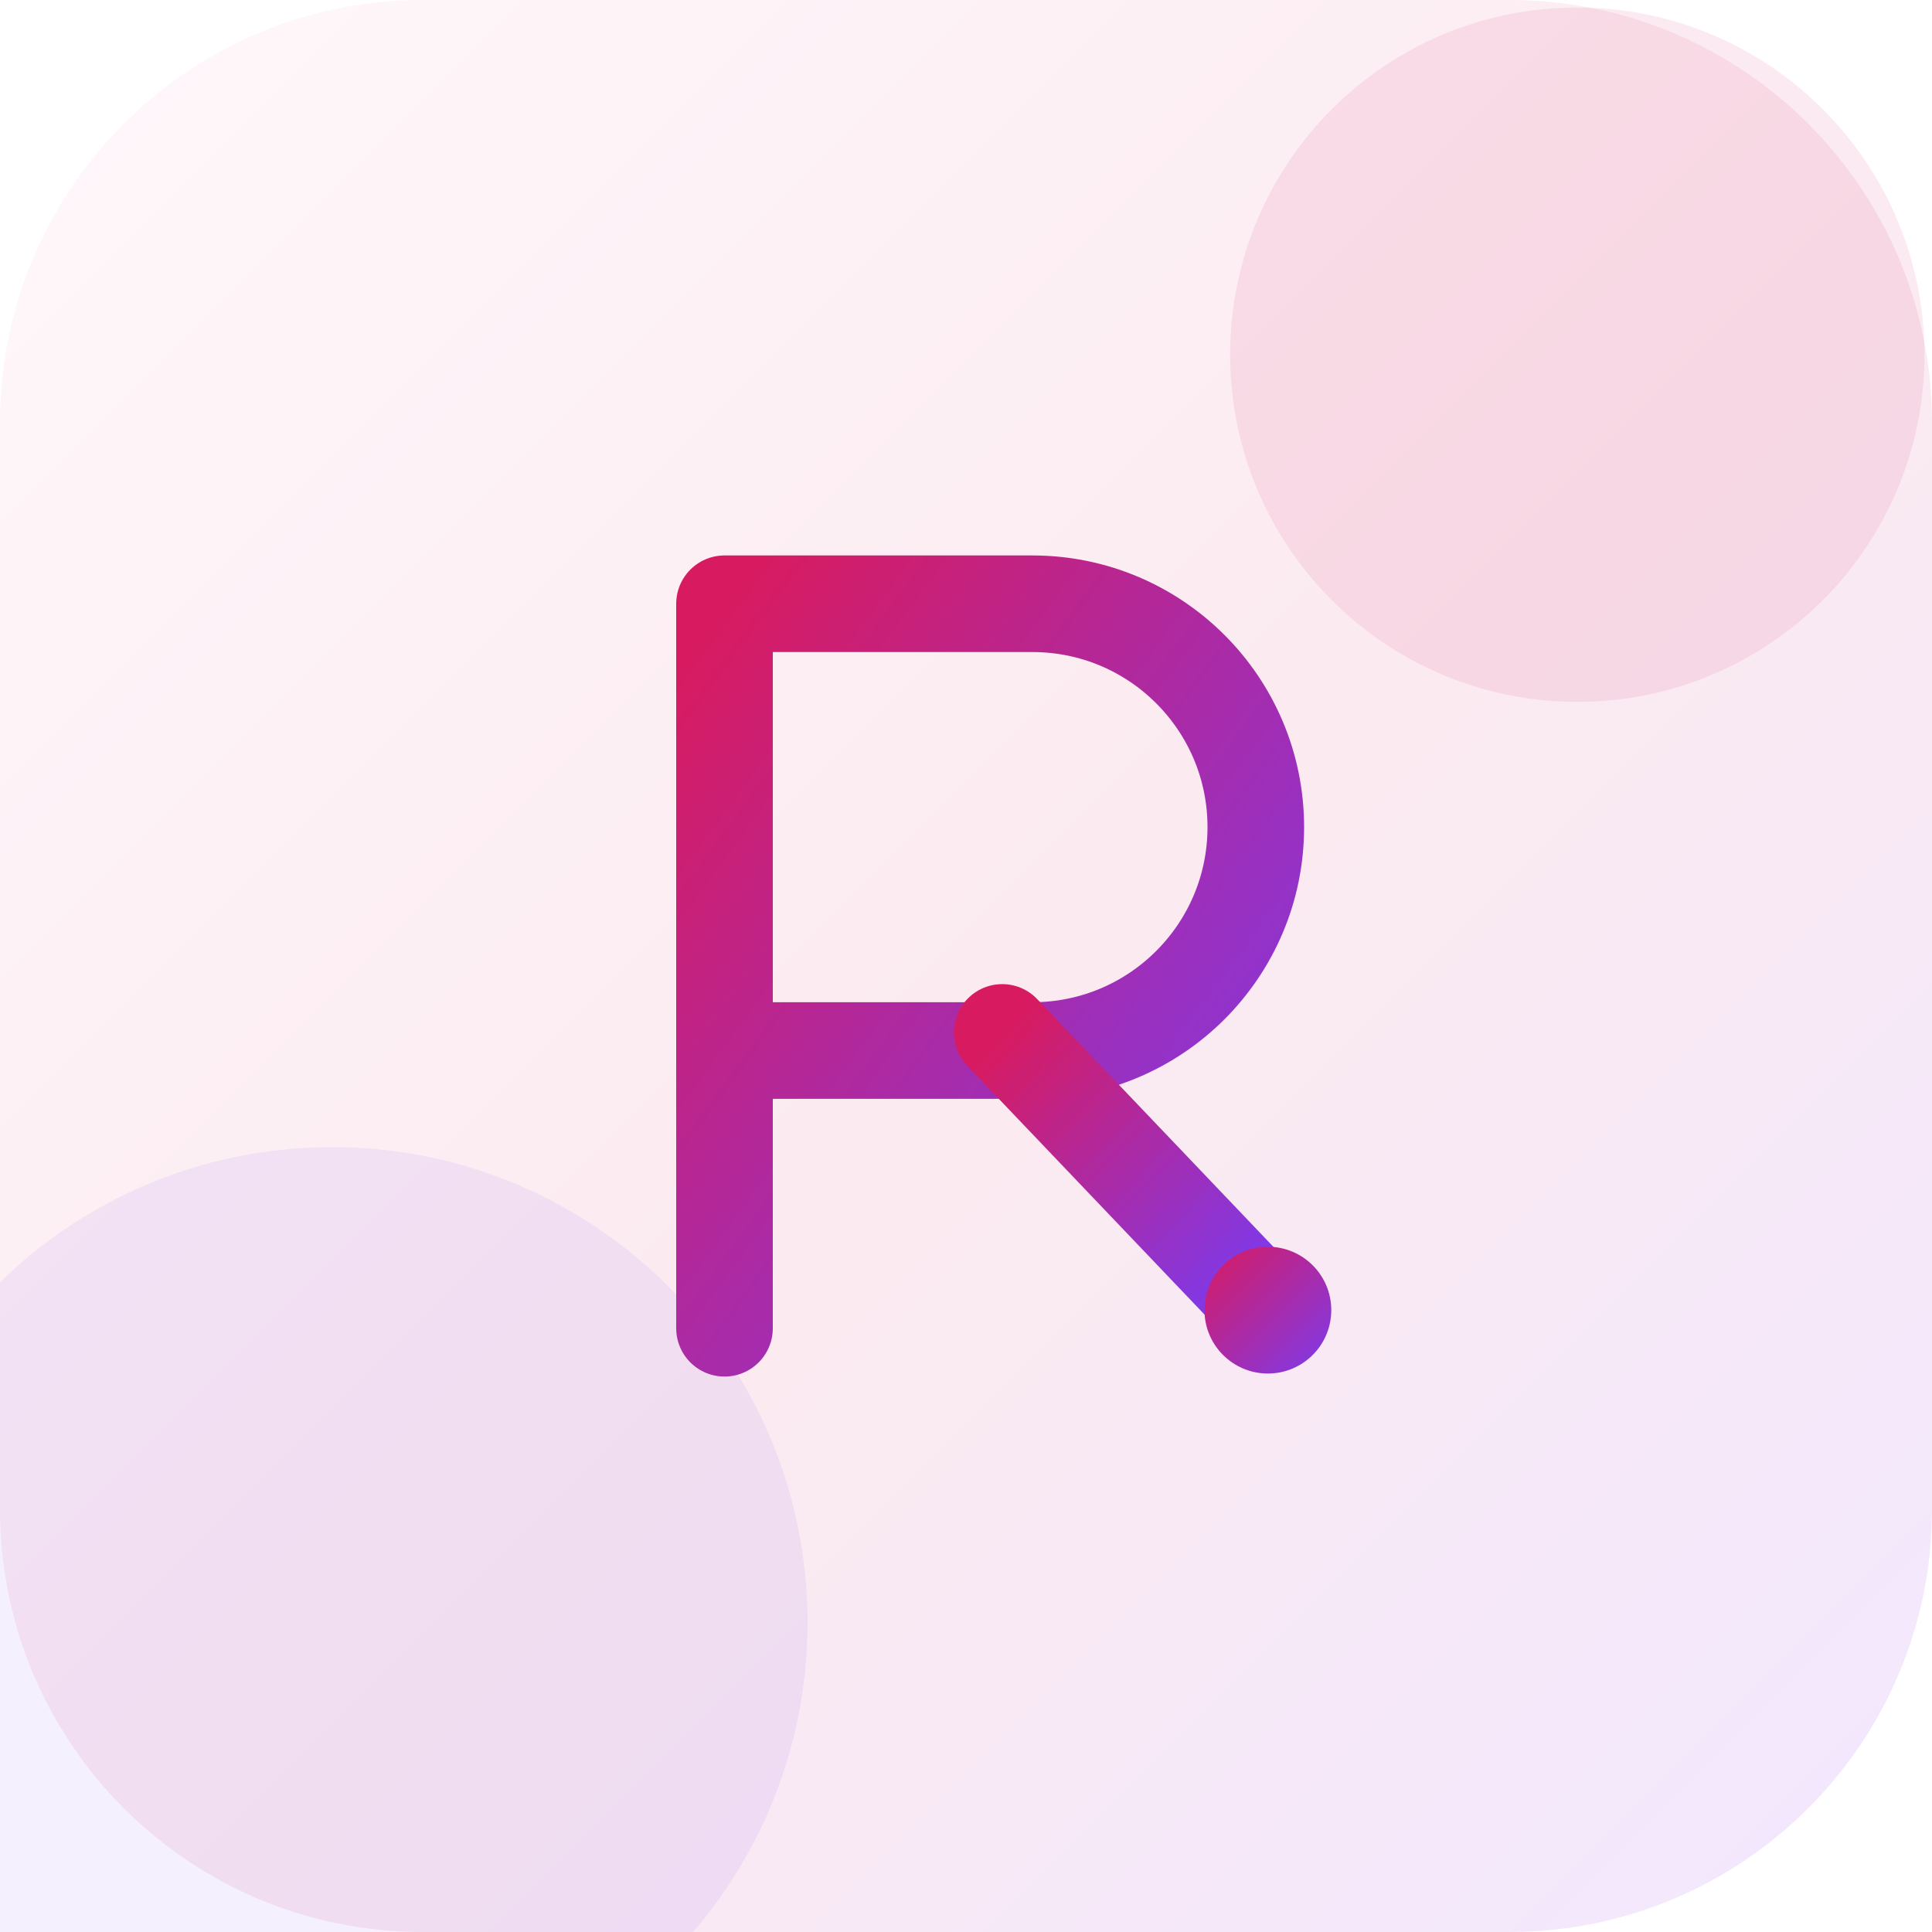
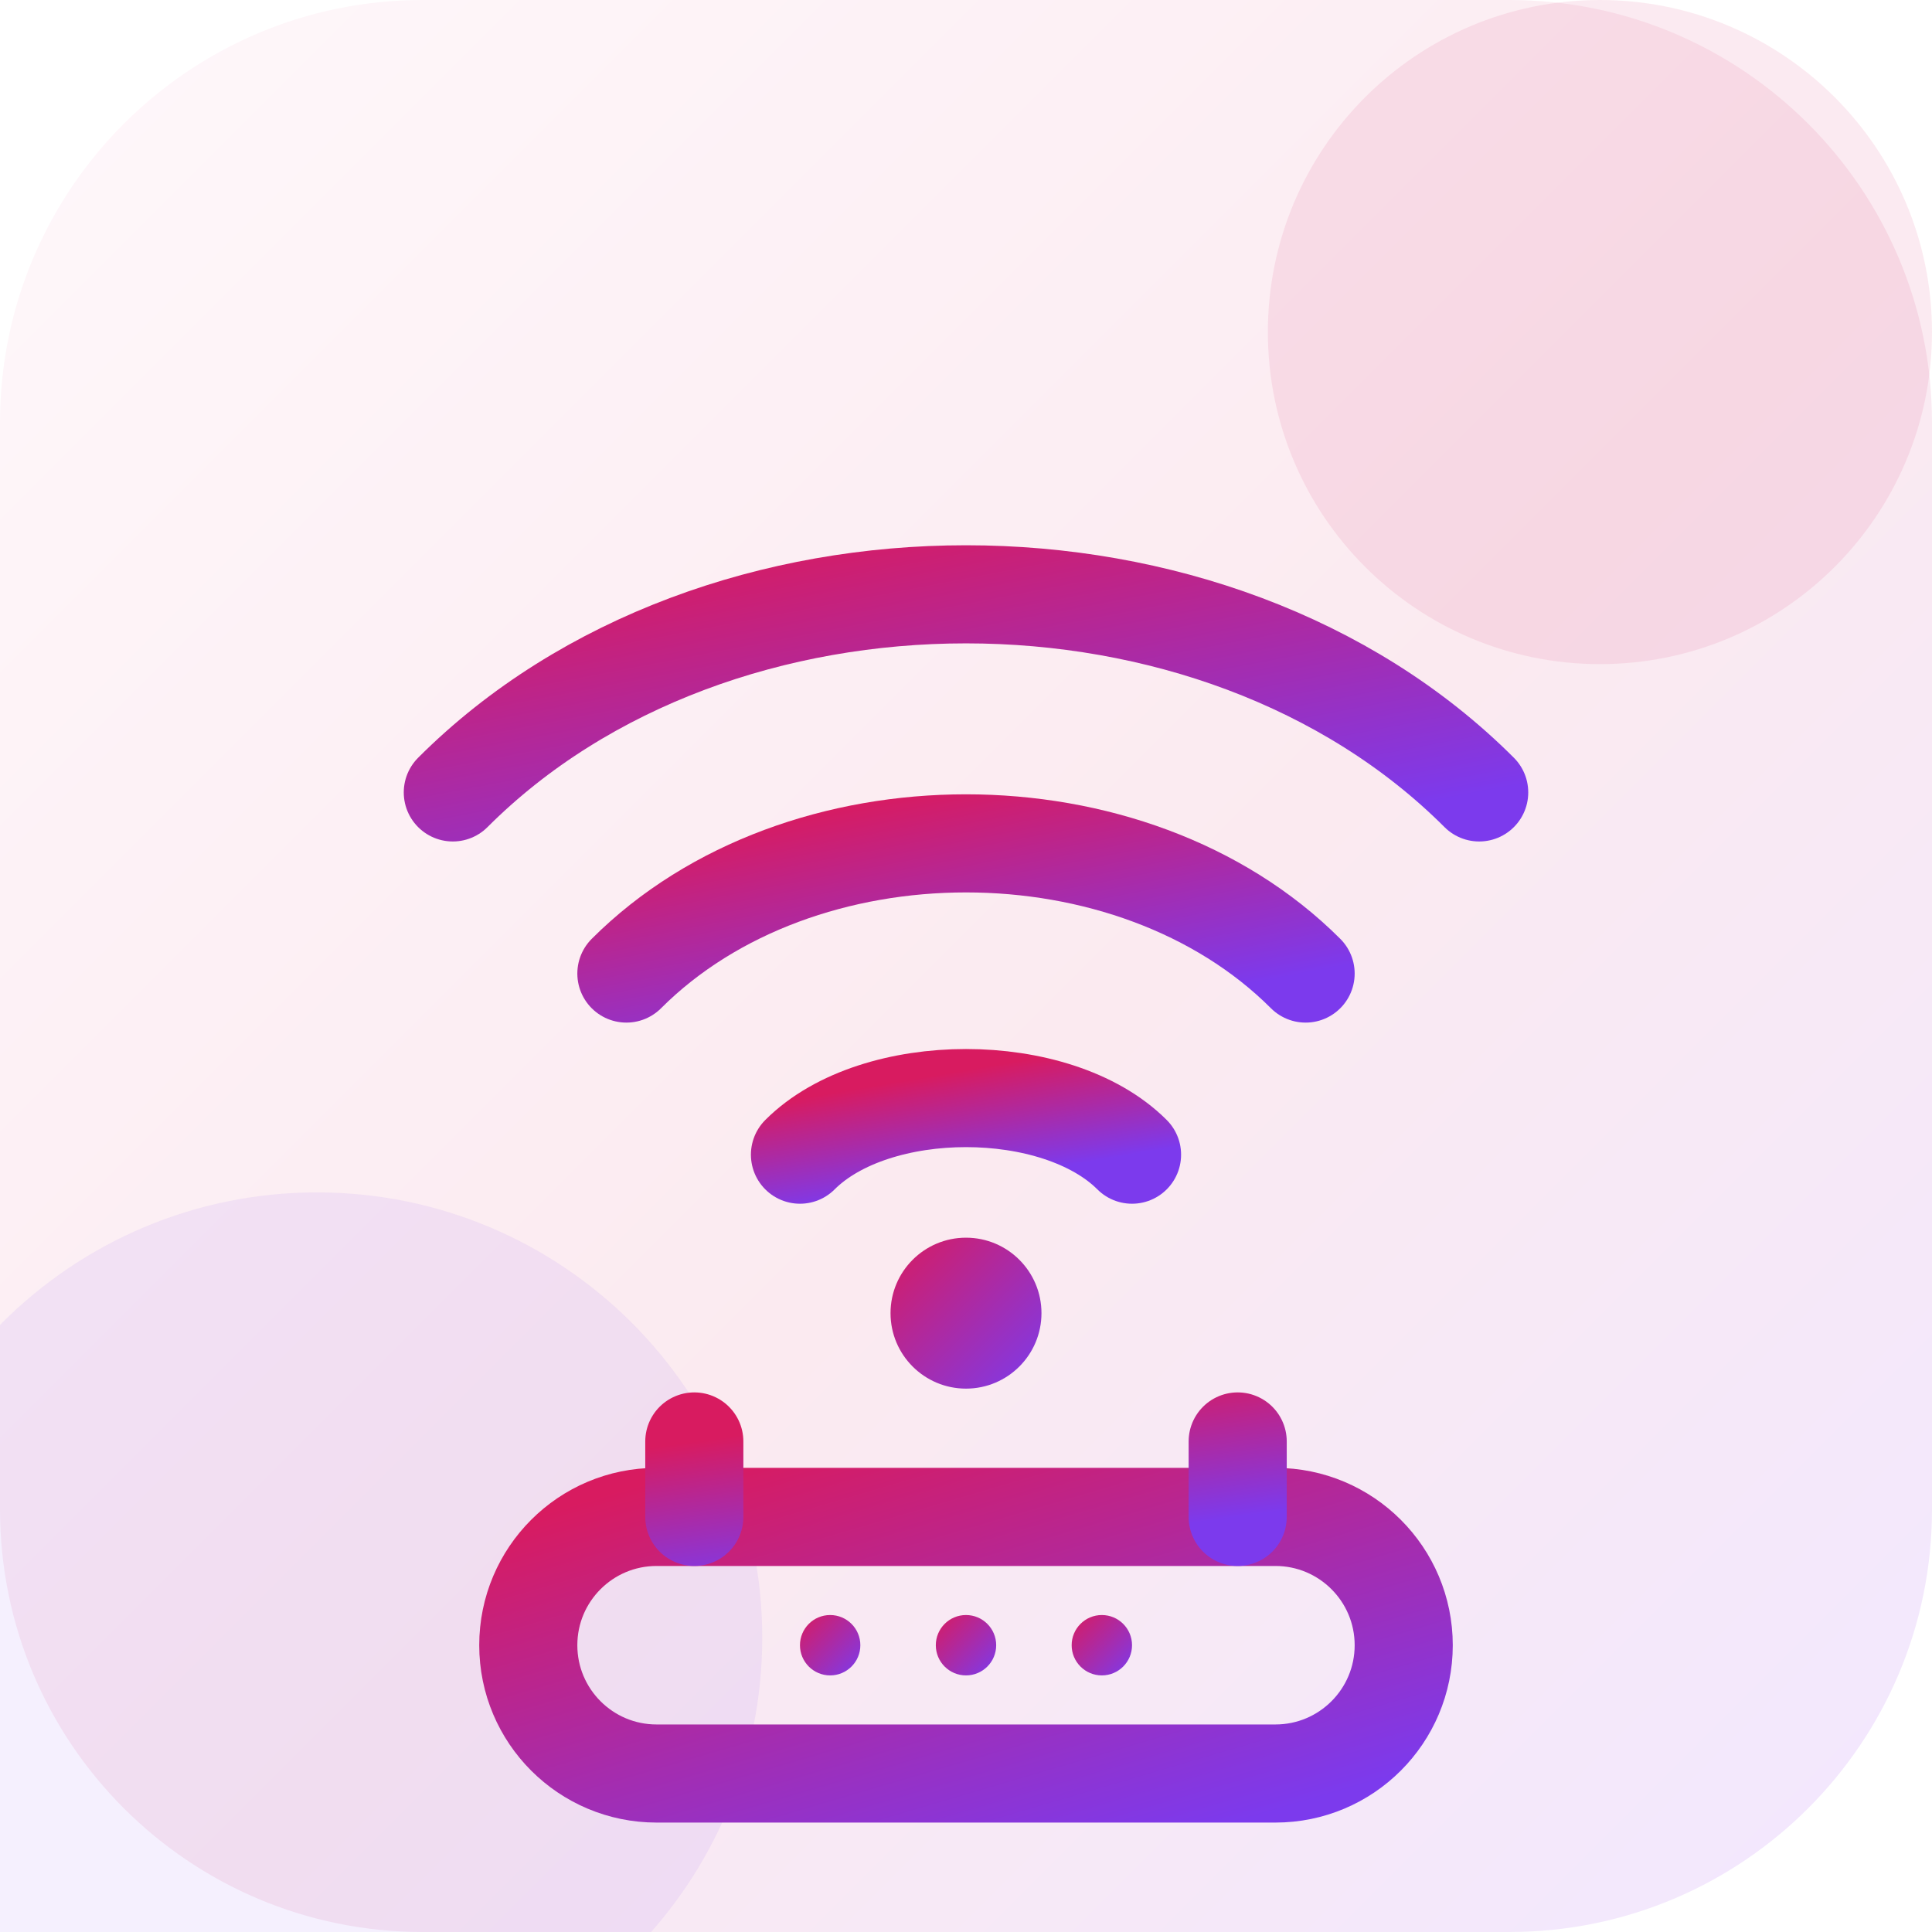
<svg xmlns="http://www.w3.org/2000/svg" viewBox="0 0 512 512" role="img" aria-label="RoutX">
  <defs>
    <linearGradient id="bg" x1="0" y1="0" x2="1" y2="1">
      <stop offset="0" stop-color="#fff8fb" />
      <stop offset="0.55" stop-color="#fbeaf0" />
      <stop offset="1" stop-color="#f1e7ff" />
    </linearGradient>
    <linearGradient id="rx" x1="0" y1="0" x2="1" y2="1">
      <stop offset="0" stop-color="#d81b60" />
      <stop offset="1" stop-color="#7c3aed" />
    </linearGradient>
  </defs>
  <rect width="512" height="512" rx="112" fill="url(#bg)" />
-   <circle cx="418" cy="94" r="92" fill="#d81b60" opacity="0.09" />
-   <circle cx="88" cy="430" r="126" fill="#7c3aed" opacity="0.08" />
-   <g transform="translate(64 64) scale(8)" fill="none" stroke="url(#rx)" stroke-width="3.2" stroke-linecap="round" stroke-linejoin="round">
-     <path d="M16 36V12h10.2a7.4 7.4 0 0 1 0 14.8H16" />
-     <path d="M25.2 26.2 33.4 34.8" />
-     <circle cx="34" cy="35.4" r="2.1" fill="url(#rx)" stroke="none" />
+   <circle cx="424" cy="88" r="88" fill="#d81b60" opacity="0.09" />
+   <circle cx="84" cy="434" r="118" fill="#7c3aed" opacity="0.08" />
+   <g fill="none" stroke="url(#rx)" stroke-width="26" stroke-linecap="round" stroke-linejoin="round">
+     <path d="M120 210c70-70 202-70 272 0" />
+     <path d="M166 258c46-46 134-46 180 0" />
+     <path d="M212 306c20-20 68-20 88 0" />
+     <circle cx="256" cy="348" r="20" fill="url(#rx)" stroke="none" />
+     <rect x="140" y="402" width="232" height="68" rx="34" />
+     <path d="M184 402v-20M328 402v-20" />
+   </g>
+   <g fill="url(#rx)">
+     <circle cx="220" cy="436" r="8" />
+     <circle cx="256" cy="436" r="8" />
+     <circle cx="292" cy="436" r="8" />
  </g>
</svg>
